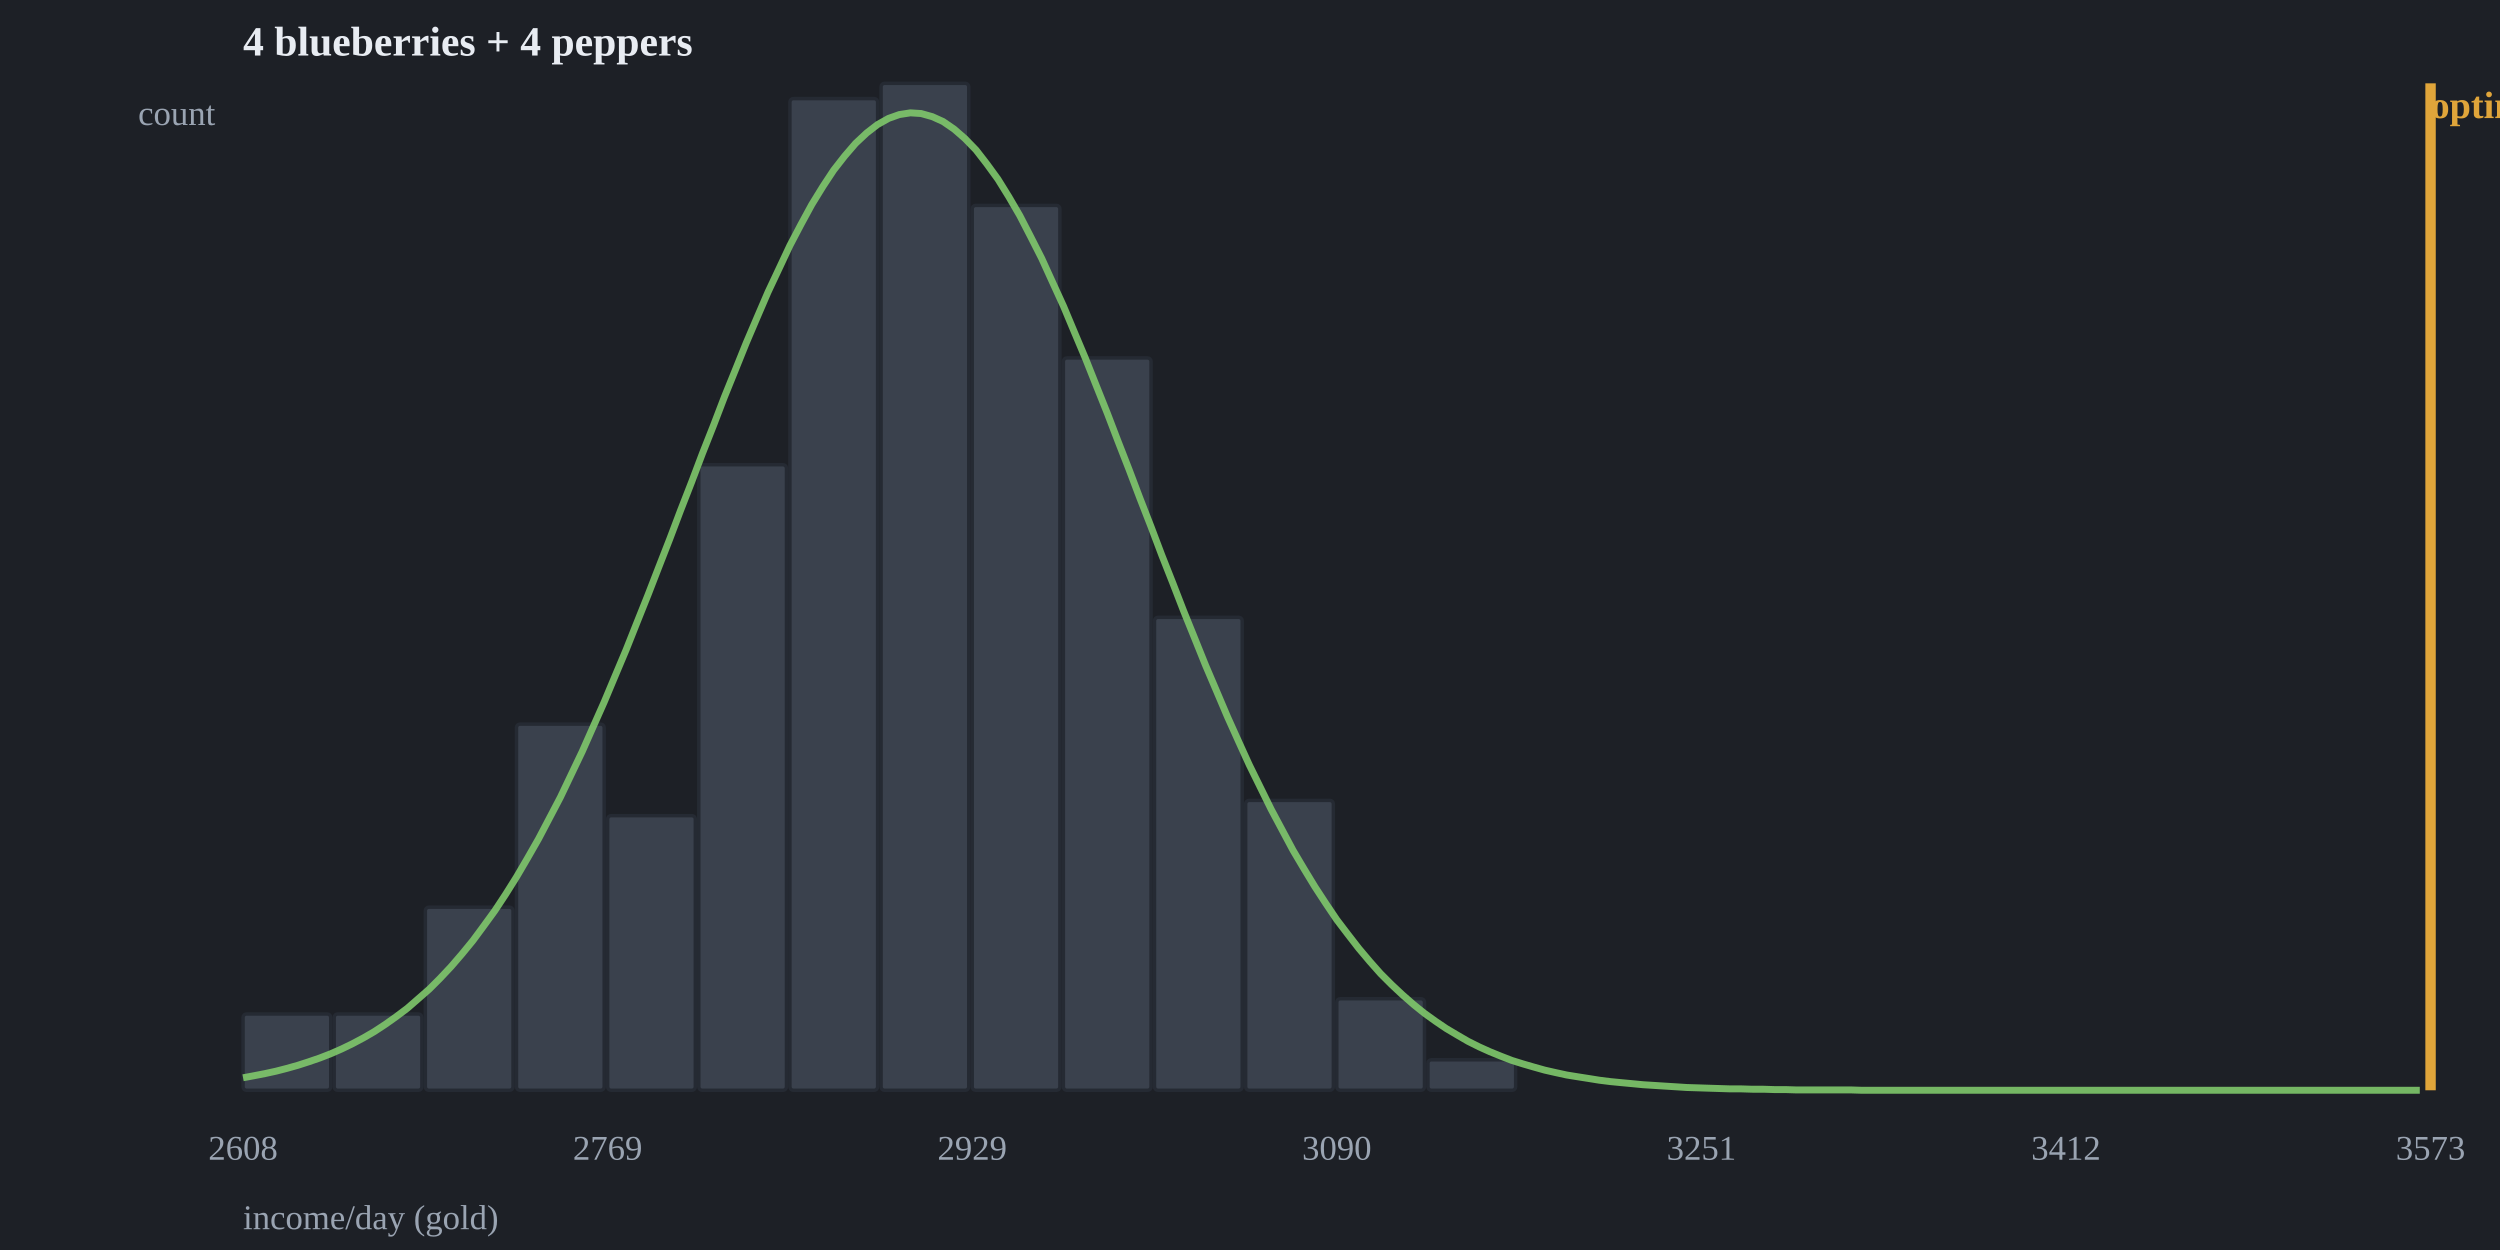
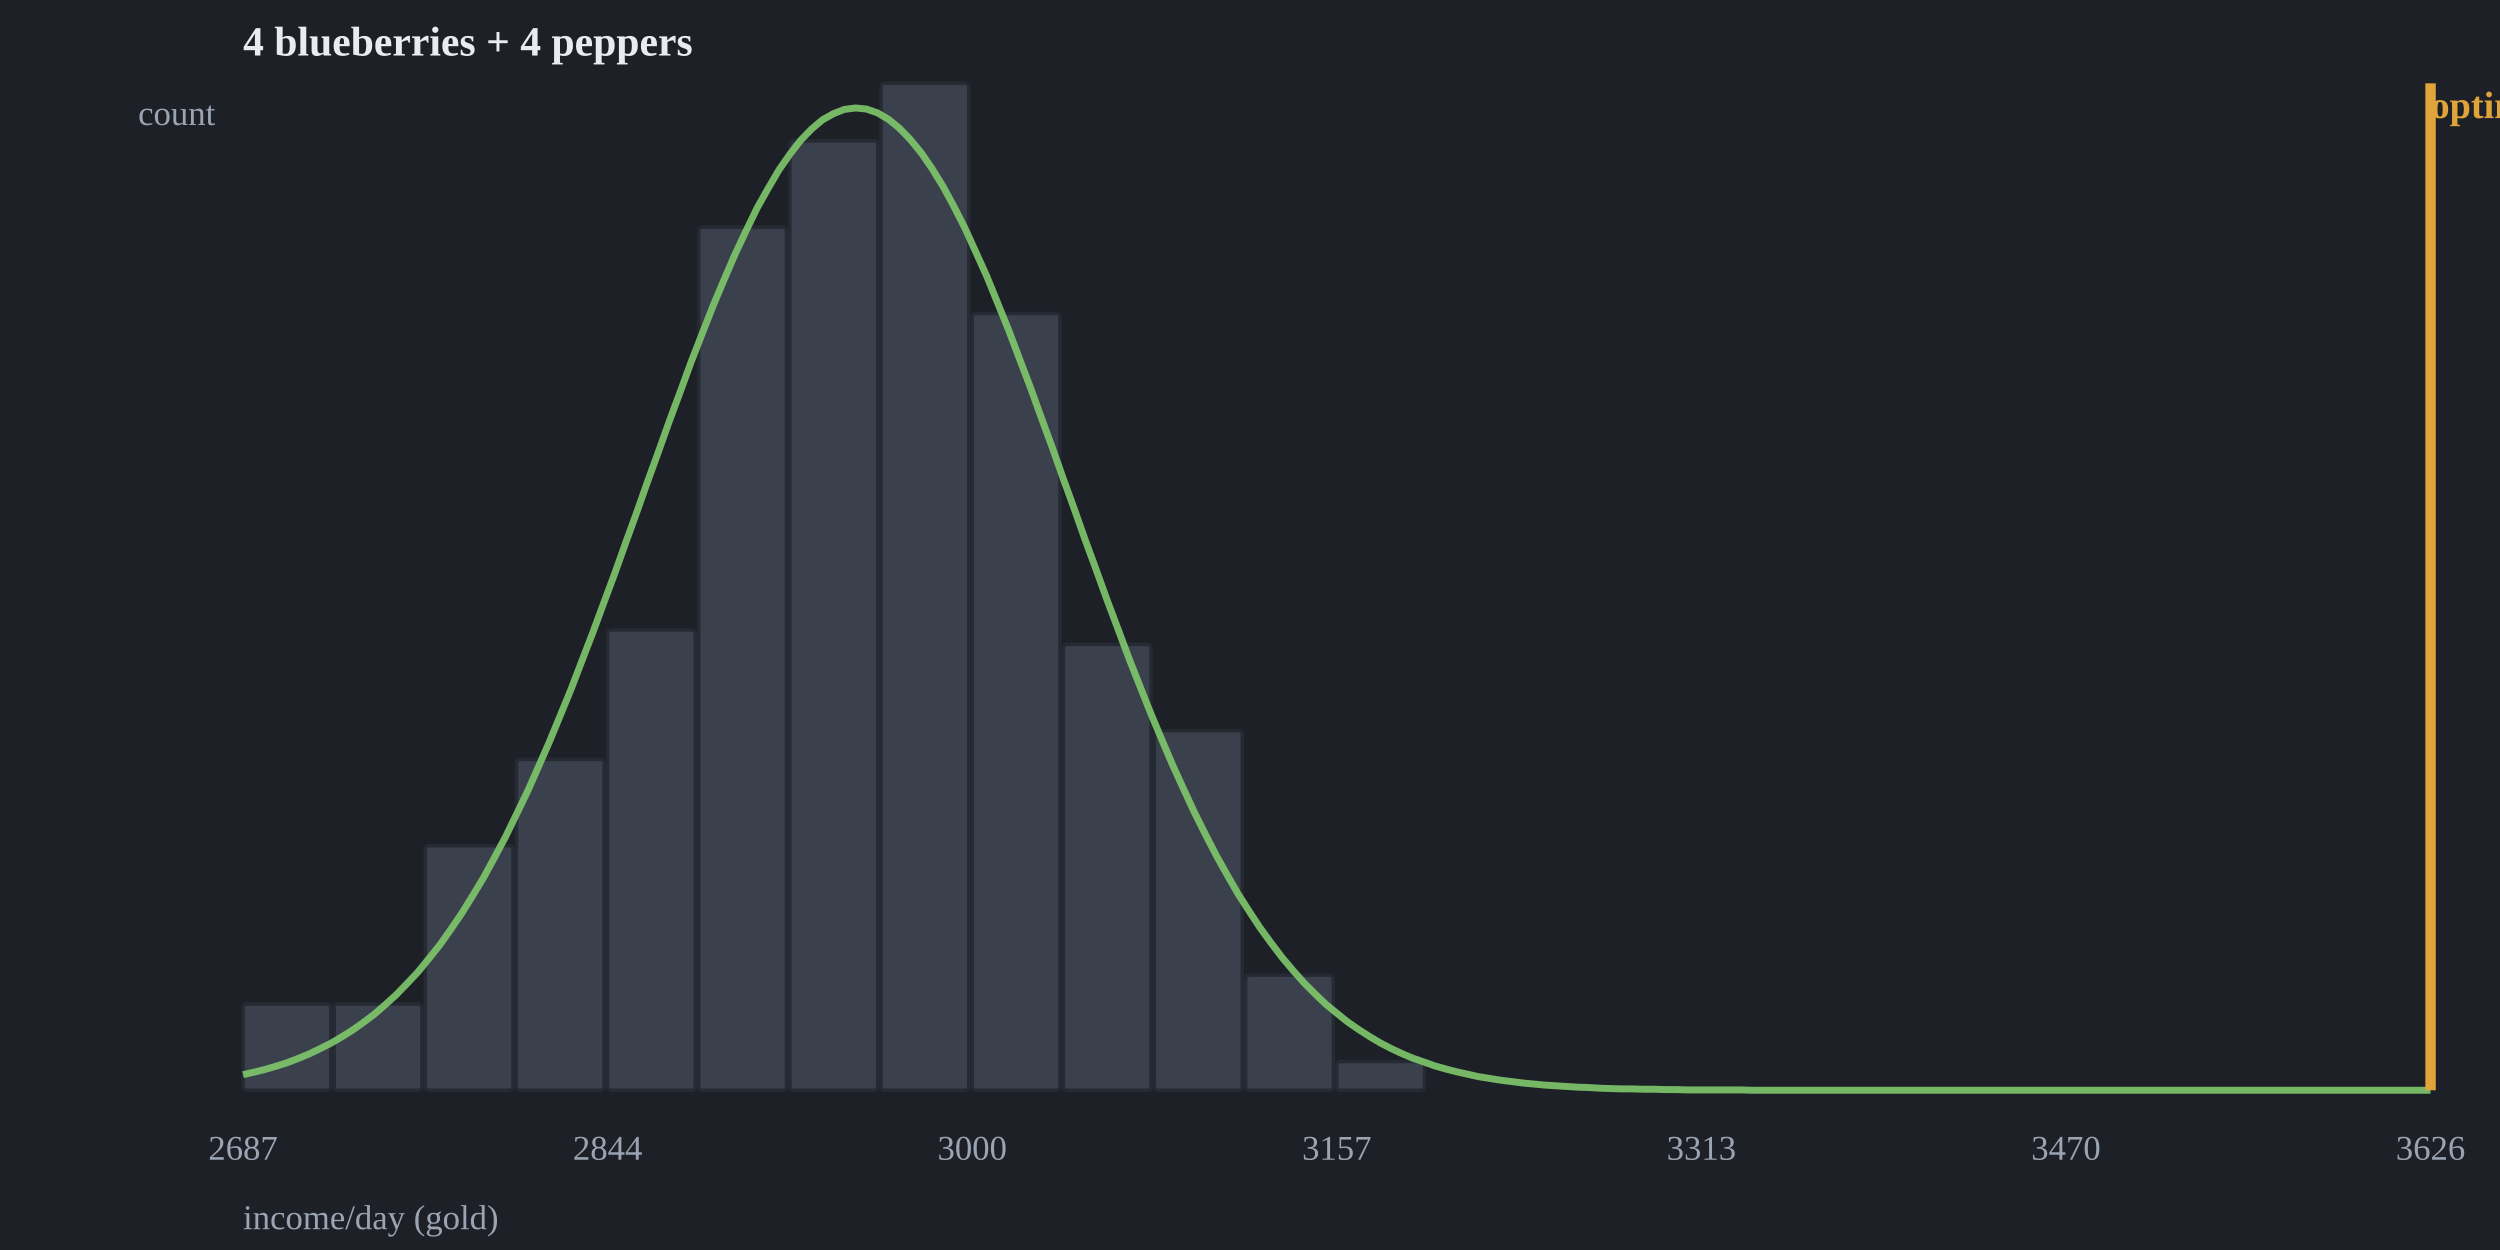
<svg xmlns="http://www.w3.org/2000/svg" viewBox="0 0 720 360" width="100%" role="img" aria-label="4 blueberries + 4 peppers">
  <rect width="720" height="360" fill="#1d2026" />
  <text x="70" y="16" font-size="12" font-weight="700" fill="#e8ecf2">4 blueberries + 4 peppers</text>
  <text x="62" y="36" font-size="10" fill="#9aa4b2" text-anchor="end">count</text>
-   <rect x="70" y="292.03" width="25.25" height="21.97" fill="#3a414d" stroke="#252a33" rx="1" />
-   <rect x="96.25" y="292.03" width="25.25" height="21.97" fill="#3a414d" stroke="#252a33" rx="1" />
-   <rect x="122.5" y="261.273" width="25.25" height="52.727" fill="#3a414d" stroke="#252a33" rx="1" />
-   <rect x="148.75" y="208.545" width="25.25" height="105.455" fill="#3a414d" stroke="#252a33" rx="1" />
-   <rect x="175" y="234.909" width="25.25" height="79.091" fill="#3a414d" stroke="#252a33" rx="1" />
-   <rect x="201.25" y="133.848" width="25.25" height="180.152" fill="#3a414d" stroke="#252a33" rx="1" />
-   <rect x="227.5" y="28.394" width="25.25" height="285.606" fill="#3a414d" stroke="#252a33" rx="1" />
+   <rect x="70" y="289.143" width="25.25" height="24.857" fill="#3a414d" stroke="#252a33" rx="1" />
+   <rect x="96.25" y="289.143" width="25.25" height="24.857" fill="#3a414d" stroke="#252a33" rx="1" />
+   <rect x="122.5" y="243.571" width="25.25" height="70.429" fill="#3a414d" stroke="#252a33" rx="1" />
+   <rect x="148.75" y="218.714" width="25.25" height="95.286" fill="#3a414d" stroke="#252a33" rx="1" />
+   <rect x="175" y="181.429" width="25.25" height="132.571" fill="#3a414d" stroke="#252a33" rx="1" />
+   <rect x="201.25" y="65.429" width="25.25" height="248.571" fill="#3a414d" stroke="#252a33" rx="1" />
+   <rect x="227.5" y="40.571" width="25.25" height="273.429" fill="#3a414d" stroke="#252a33" rx="1" />
  <rect x="253.75" y="24" width="25.25" height="290" fill="#3a414d" stroke="#252a33" rx="1" />
-   <rect x="280" y="59.152" width="25.25" height="254.848" fill="#3a414d" stroke="#252a33" rx="1" />
-   <rect x="306.25" y="103.091" width="25.25" height="210.909" fill="#3a414d" stroke="#252a33" rx="1" />
-   <rect x="332.5" y="177.788" width="25.25" height="136.212" fill="#3a414d" stroke="#252a33" rx="1" />
-   <rect x="358.75" y="230.515" width="25.25" height="83.485" fill="#3a414d" stroke="#252a33" rx="1" />
-   <rect x="385" y="287.636" width="25.25" height="26.364" fill="#3a414d" stroke="#252a33" rx="1" />
-   <rect x="411.25" y="305.212" width="25.25" height="8.788" fill="#3a414d" stroke="#252a33" rx="1" />
+   <rect x="280" y="90.286" width="25.25" height="223.714" fill="#3a414d" stroke="#252a33" rx="1" />
+   <rect x="306.25" y="185.571" width="25.25" height="128.429" fill="#3a414d" stroke="#252a33" rx="1" />
+   <rect x="332.5" y="210.429" width="25.25" height="103.571" fill="#3a414d" stroke="#252a33" rx="1" />
+   <rect x="358.75" y="280.857" width="25.25" height="33.143" fill="#3a414d" stroke="#252a33" rx="1" />
+   <rect x="385" y="305.714" width="25.25" height="8.286" fill="#3a414d" stroke="#252a33" rx="1" />
+   <rect x="411.25" y="314" width="25.25" height="0" fill="#3a414d" stroke="#252a33" rx="1" />
  <rect x="437.5" y="314" width="25.25" height="0" fill="#3a414d" stroke="#252a33" rx="1" />
  <rect x="463.75" y="314" width="25.25" height="0" fill="#3a414d" stroke="#252a33" rx="1" />
  <rect x="490" y="314" width="25.25" height="0" fill="#3a414d" stroke="#252a33" rx="1" />
  <rect x="516.25" y="314" width="25.25" height="0" fill="#3a414d" stroke="#252a33" rx="1" />
  <rect x="542.5" y="314" width="25.25" height="0" fill="#3a414d" stroke="#252a33" rx="1" />
  <rect x="568.75" y="314" width="25.25" height="0" fill="#3a414d" stroke="#252a33" rx="1" />
  <rect x="595" y="314" width="25.25" height="0" fill="#3a414d" stroke="#252a33" rx="1" />
  <rect x="621.25" y="314" width="25.25" height="0" fill="#3a414d" stroke="#252a33" rx="1" />
  <rect x="647.5" y="314" width="25.25" height="0" fill="#3a414d" stroke="#252a33" rx="1" />
  <rect x="673.75" y="314" width="25.25" height="0" fill="#3a414d" stroke="#252a33" rx="1" />
-   <path d="M70.0 310.4L73.2 309.8L76.3 309.2L79.5 308.5L82.6 307.7L85.8 306.8L88.9 305.8L92.1 304.7L95.2 303.5L98.4 302.1L101.5 300.6L104.7 298.9L107.8 297.1L111.0 295.0L114.1 292.8L117.3 290.4L120.4 287.7L123.6 284.9L126.7 281.8L129.9 278.4L133.0 274.8L136.2 270.9L139.3 266.7L142.5 262.3L145.6 257.6L148.8 252.5L151.9 247.2L155.1 241.6L158.2 235.7L161.4 229.6L164.5 223.1L167.7 216.4L170.8 209.4L174.0 202.2L177.1 194.8L180.3 187.2L183.4 179.4L186.6 171.4L189.7 163.4L192.9 155.2L196.0 147.0L199.2 138.8L202.3 130.6L205.5 122.5L208.6 114.4L211.8 106.5L214.9 98.8L218.1 91.3L221.2 84.1L224.4 77.3L227.5 70.7L230.7 64.6L233.8 58.9L237.0 53.7L240.1 49.0L243.3 44.9L246.4 41.3L249.6 38.3L252.7 35.9L255.9 34.1L259.0 33.0L262.2 32.5L265.3 32.7L268.5 33.6L271.6 35.0L274.8 37.2L277.9 39.9L281.1 43.2L284.2 47.2L287.4 51.6L290.5 56.6L293.7 62.1L296.8 68.1L300.0 74.4L303.1 81.2L306.3 88.2L309.4 95.6L312.6 103.2L315.7 111.0L318.9 119.0L322.0 127.1L325.2 135.3L328.3 143.5L331.5 151.7L334.6 159.9L337.8 168.0L340.9 176.0L344.1 183.9L347.2 191.6L350.4 199.1L353.5 206.4L356.7 213.5L359.8 220.3L363.0 226.8L366.1 233.1L369.3 239.1L372.4 244.9L375.6 250.3L378.7 255.4L381.9 260.3L385.0 264.9L388.2 269.1L391.3 273.1L394.5 276.9L397.6 280.4L400.8 283.6L403.9 286.5L407.1 289.3L410.2 291.8L413.4 294.1L416.5 296.2L419.7 298.1L422.8 299.9L426.0 301.5L429.1 302.9L432.3 304.2L435.4 305.4L438.6 306.4L441.7 307.3L444.9 308.2L448.0 308.9L451.2 309.6L454.3 310.1L457.5 310.6L460.6 311.1L463.8 311.5L466.9 311.8L470.1 312.1L473.2 312.4L476.4 312.6L479.5 312.8L482.7 313.0L485.8 313.2L489.0 313.3L492.1 313.4L495.3 313.5L498.4 313.6L501.6 313.6L504.7 313.7L507.9 313.7L511.0 313.8L514.2 313.8L517.3 313.9L520.5 313.9L523.6 313.9L526.8 313.9L529.9 313.9L533.1 313.9L536.2 314.0L539.4 314.0L542.5 314.0L545.7 314.0L548.8 314.0L552.0 314.0L555.1 314.0L558.3 314.0L561.4 314.0L564.6 314.0L567.7 314.0L570.9 314.0L574.0 314.0L577.2 314.0L580.3 314.0L583.5 314.0L586.6 314.0L589.8 314.0L592.9 314.0L596.1 314.0L599.2 314.0L602.4 314.0L605.5 314.0L608.7 314.0L611.8 314.0L615.0 314.0L618.1 314.0L621.3 314.0L624.4 314.0L627.6 314.0L630.7 314.0L633.9 314.0L637.0 314.0L640.2 314.0L643.3 314.0L646.5 314.0L649.6 314.0L652.8 314.0L655.9 314.0L659.1 314.0L662.2 314.0L665.4 314.0L668.5 314.0L671.7 314.0L674.8 314.0L678.0 314.0L681.1 314.0L684.3 314.0L687.4 314.0L690.6 314.0L693.7 314.0L696.9 314.0" fill="none" stroke="#7ec86a" stroke-width="2" opacity="0.9" />
+   <path d="M70.0 309.5L73.1 308.8L76.3 308.0L79.4 307.1L82.6 306.1L85.7 304.9L88.9 303.6L92.0 302.1L95.2 300.5L98.3 298.7L101.5 296.7L104.6 294.5L107.8 292.1L110.9 289.4L114.1 286.5L117.2 283.3L120.4 279.9L123.5 276.1L126.7 272.1L129.8 267.7L133.0 263.0L136.1 258.0L139.3 252.7L142.4 247.0L145.6 241.0L148.7 234.6L151.9 228.0L155.0 221.0L158.2 213.7L161.3 206.2L164.5 198.4L167.6 190.3L170.8 182.0L173.9 173.6L177.1 165.0L180.2 156.3L183.4 147.5L186.5 138.7L189.7 129.9L192.8 121.2L196.0 112.6L199.1 104.1L202.3 95.9L205.4 88.0L208.6 80.4L211.7 73.2L214.9 66.4L218.0 60.0L221.2 54.3L224.3 49.0L227.5 44.4L230.6 40.4L233.8 37.1L236.9 34.5L240.1 32.7L243.2 31.5L246.4 31.1L249.5 31.4L252.7 32.5L255.8 34.3L259.0 36.9L262.1 40.1L265.3 44.0L268.4 48.5L271.6 53.7L274.7 59.4L277.9 65.7L281.0 72.5L284.2 79.6L287.3 87.2L290.5 95.1L293.6 103.3L296.8 111.7L299.9 120.3L303.1 129.0L306.2 137.8L309.4 146.6L312.5 155.4L315.7 164.1L318.8 172.7L322.0 181.2L325.1 189.5L328.3 197.6L331.4 205.4L334.6 213.0L337.7 220.3L340.9 227.3L344.0 234.0L347.2 240.4L350.3 246.4L353.5 252.1L356.6 257.5L359.8 262.5L362.9 267.2L366.1 271.6L369.2 275.7L372.4 279.5L375.5 283.0L378.7 286.2L381.8 289.2L385.0 291.8L388.1 294.3L391.3 296.5L394.4 298.5L397.6 300.4L400.7 302.0L403.9 303.5L407.0 304.8L410.2 305.9L413.3 307.0L416.5 307.9L419.6 308.7L422.8 309.4L425.9 310.1L429.1 310.6L432.2 311.1L435.4 311.5L438.5 311.9L441.7 312.2L444.8 312.5L448.0 312.7L451.1 312.9L454.3 313.1L457.4 313.2L460.6 313.4L463.7 313.5L466.9 313.6L470.0 313.6L473.2 313.7L476.3 313.7L479.5 313.8L482.6 313.8L485.8 313.9L488.9 313.9L492.1 313.9L495.2 313.9L498.4 313.9L501.5 313.9L504.7 314.0L507.8 314.0L511.0 314.0L514.1 314.0L517.3 314.0L520.4 314.0L523.6 314.0L526.7 314.0L529.9 314.0L533.0 314.0L536.2 314.0L539.3 314.0L542.5 314.0L545.6 314.0L548.8 314.0L551.9 314.0L555.1 314.0L558.2 314.0L561.4 314.0L564.5 314.0L567.7 314.0L570.8 314.0L574.0 314.0L577.1 314.0L580.3 314.0L583.4 314.0L586.6 314.0L589.7 314.0L592.9 314.0L596.0 314.0L599.2 314.0L602.3 314.0L605.5 314.0L608.6 314.0L611.8 314.0L614.9 314.0L618.1 314.0L621.2 314.0L624.4 314.0L627.5 314.0L630.7 314.0L633.8 314.0L637.0 314.0L640.1 314.0L643.3 314.0L646.4 314.0L649.6 314.0L652.7 314.0L655.9 314.0L659.0 314.0L662.2 314.0L665.3 314.0L668.5 314.0L671.6 314.0L674.8 314.0L677.9 314.0L681.1 314.0L684.2 314.0L687.4 314.0L690.5 314.0L693.7 314.0L696.8 314.0L700.0 314.0" fill="none" stroke="#7ec86a" stroke-width="2" opacity="0.9" />
  <line x1="700" y1="24" x2="700" y2="314" stroke="#e0a53a" stroke-width="3" />
-   <text x="700" y="34" font-size="11" fill="#e0a53a" font-weight="700">optimizer 3573</text>
-   <text x="70" y="334" text-anchor="middle" font-size="10" fill="#9aa4b2">2608</text>
-   <text x="175" y="334" text-anchor="middle" font-size="10" fill="#9aa4b2">2769</text>
-   <text x="280" y="334" text-anchor="middle" font-size="10" fill="#9aa4b2">2929</text>
-   <text x="385" y="334" text-anchor="middle" font-size="10" fill="#9aa4b2">3090</text>
-   <text x="490" y="334" text-anchor="middle" font-size="10" fill="#9aa4b2">3251</text>
-   <text x="595" y="334" text-anchor="middle" font-size="10" fill="#9aa4b2">3412</text>
-   <text x="700" y="334" text-anchor="middle" font-size="10" fill="#9aa4b2">3573</text>
+   <text x="700" y="34" font-size="11" fill="#e0a53a" font-weight="700">optimizer 3626</text>
+   <text x="70" y="334" text-anchor="middle" font-size="10" fill="#9aa4b2">2687</text>
+   <text x="175" y="334" text-anchor="middle" font-size="10" fill="#9aa4b2">2844</text>
+   <text x="280" y="334" text-anchor="middle" font-size="10" fill="#9aa4b2">3000</text>
+   <text x="385" y="334" text-anchor="middle" font-size="10" fill="#9aa4b2">3157</text>
+   <text x="490" y="334" text-anchor="middle" font-size="10" fill="#9aa4b2">3313</text>
+   <text x="595" y="334" text-anchor="middle" font-size="10" fill="#9aa4b2">3470</text>
+   <text x="700" y="334" text-anchor="middle" font-size="10" fill="#9aa4b2">3626</text>
  <text x="70" y="354" font-size="10" fill="#9aa4b2">income/day (gold)</text>
</svg>
